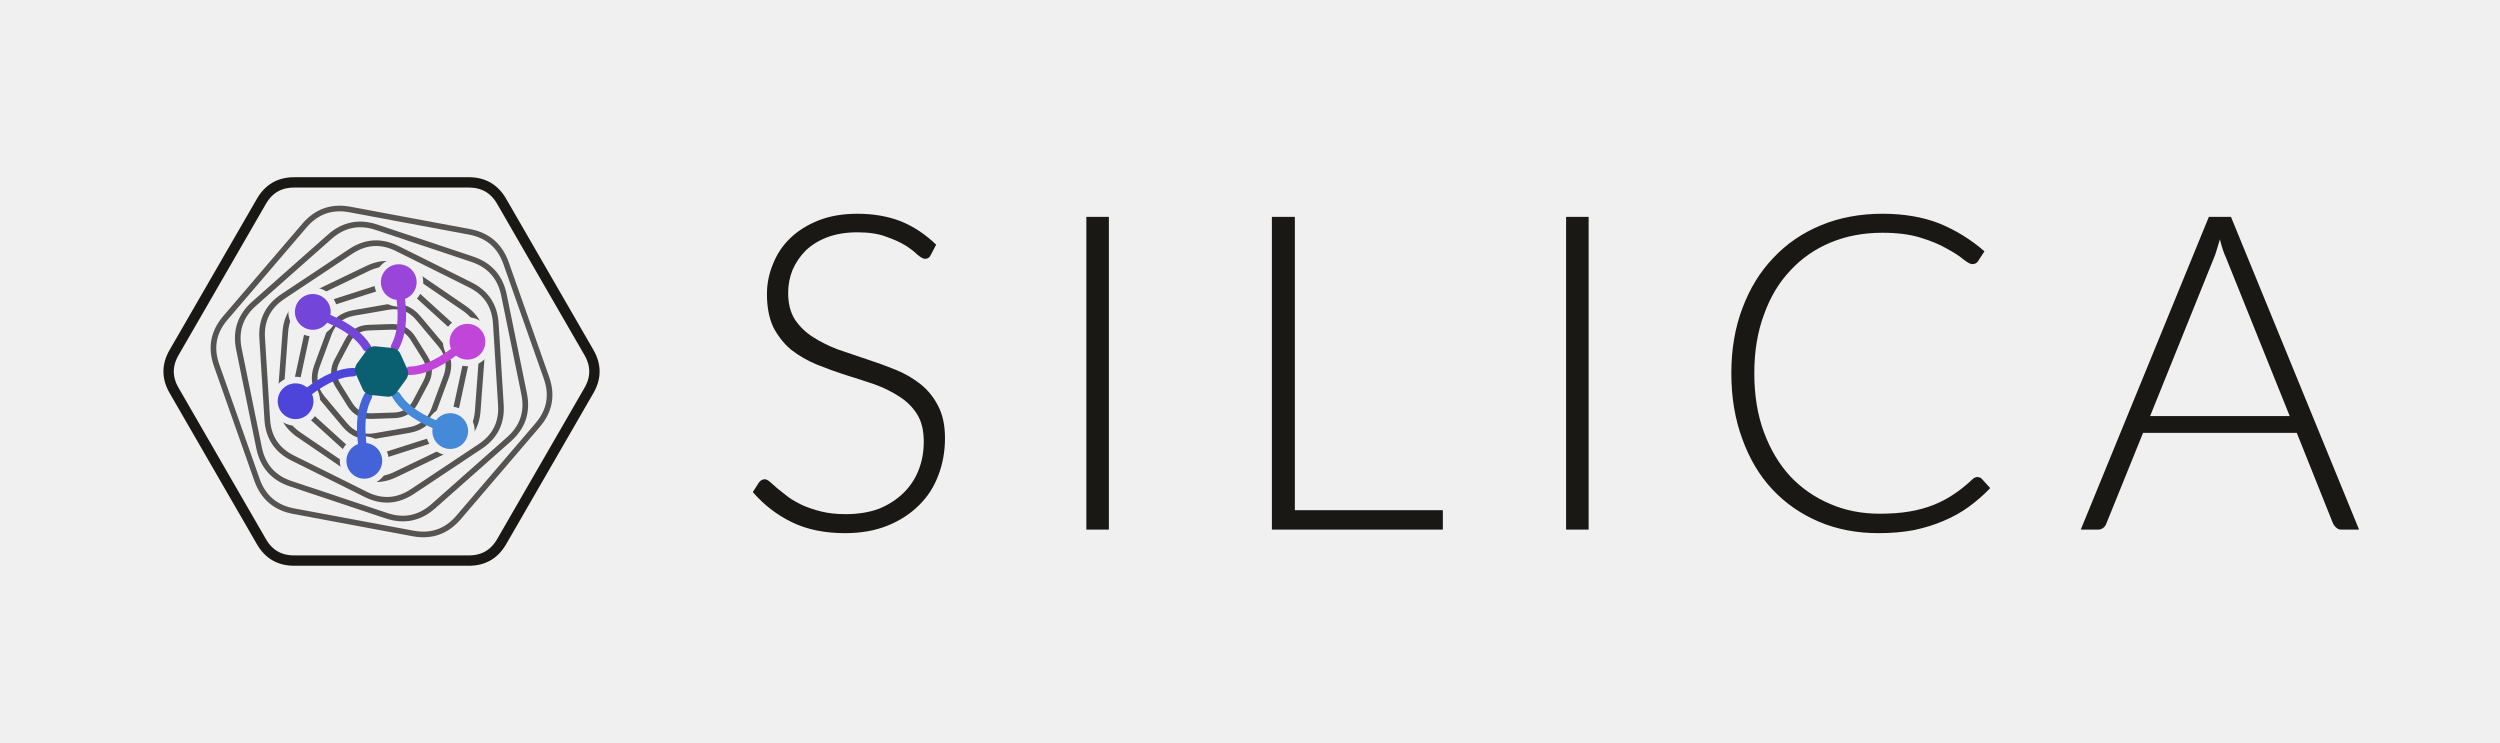
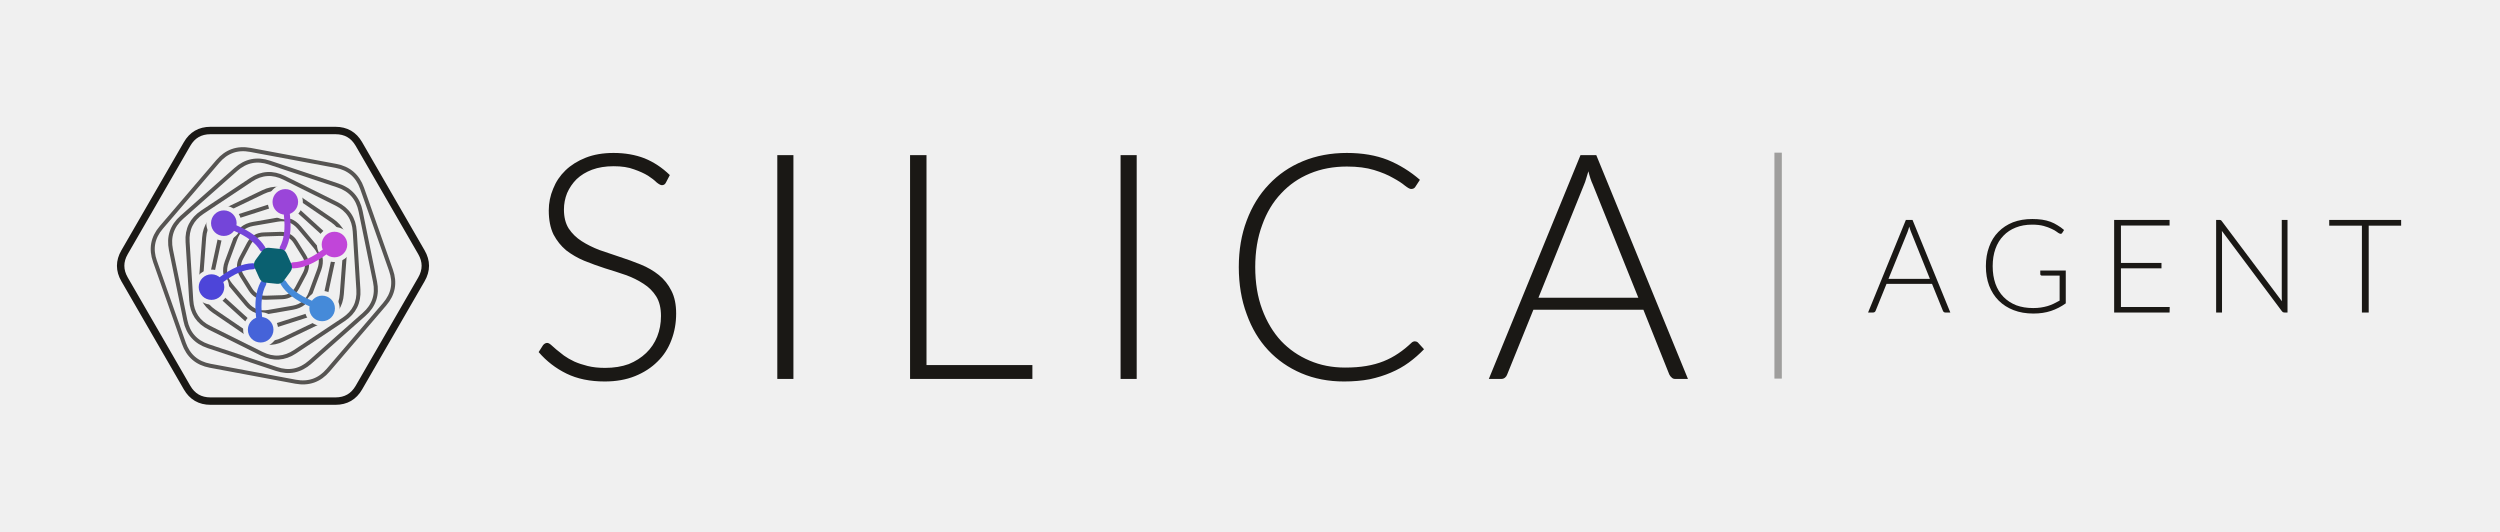
- <svg xmlns="http://www.w3.org/2000/svg" viewBox="0 0 498 148" width="498" height="148" role="img" aria-label="Silica">
+ <svg xmlns="http://www.w3.org/2000/svg" viewBox="0 0 696 148" width="696" height="148" role="img" aria-label="Silica Agent">
  <svg x="28" y="26" width="96" height="96" viewBox="0 0 512 512" color="#1A1815">
    <defs>
      <mask id="mark-h" maskUnits="userSpaceOnUse" x="0" y="0" width="512" height="512">
        <rect width="512" height="512" fill="#fff" />
        <circle cx="329.0" cy="319.3" r="26.0" fill="#000" />
        <circle cx="237.7" cy="350.9" r="26.0" fill="#000" />
        <circle cx="164.7" cy="287.6" r="26.0" fill="#000" />
        <circle cx="183.0" cy="192.7" r="26.0" fill="#000" />
        <circle cx="274.3" cy="161.1" r="26.0" fill="#000" />
        <circle cx="347.3" cy="224.4" r="26.0" fill="#000" />
        <circle cx="256.0" cy="256.0" r="35.0" fill="#000" />
      </mask>
    </defs>
    <path d="M476.4 235.9Q488.0 256.0 476.4 276.1L383.6 436.8Q372.0 456.9 348.8 456.9L163.2 456.9Q140.0 456.9 128.4 436.8L35.6 276.1Q24.0 256.0 35.6 235.9L128.4 75.2Q140.0 55.1 163.2 55.1L348.8 55.1Q372.0 55.1 383.6 75.2Z" fill="none" stroke="currentColor" stroke-width="11" stroke-linejoin="round" />
    <g mask="url(#mark-h)" fill="none" stroke="currentColor" stroke-width="6" stroke-linejoin="round" opacity=".72">
      <path d="M431.2 262.6Q441.1 290.5 421.8 313.0L337.9 411.0Q318.6 433.5 289.6 428.1L162.7 404.4Q133.6 399.0 123.7 371.1L80.8 249.4Q70.9 221.5 90.2 199.0L174.1 101.0Q193.4 78.5 222.4 83.9L349.3 107.6Q378.4 113.0 388.3 140.9Z" />
      <path d="M407.5 279.7Q413.4 308.6 391.3 328.1L311.2 399.0Q289.1 418.6 261.2 409.2L159.7 375.3Q131.8 366.0 125.9 337.1L104.5 232.3Q98.6 203.4 120.7 183.9L200.8 113.0Q222.9 93.4 250.8 102.8L352.3 136.7Q380.2 146.0 386.1 174.9Z" />
      <path d="M382.8 291.5Q384.6 319.8 360.9 335.6L288.7 383.6Q265.0 399.3 239.5 386.7L161.9 348.1Q136.4 335.5 134.6 307.1L129.2 220.5Q127.4 192.2 151.1 176.4L223.3 128.4Q247.0 112.7 272.5 125.3L350.1 163.9Q375.6 176.5 377.4 204.9Z" />
      <path d="M358.2 298.0Q356.2 324.4 332.3 335.9L270.7 365.5Q246.9 376.9 225.0 362.0L168.6 323.5Q146.7 308.6 148.7 282.1L153.8 214.0Q155.8 187.6 179.7 176.1L241.3 146.5Q265.1 135.1 287.0 150.0L343.4 188.5Q365.3 203.4 363.3 229.9Z" />
      <path d="M334.3 299.4Q329.3 322.5 306.8 329.7L257.5 345.5Q235.0 352.7 217.5 336.8L179.3 302.1Q161.8 286.2 166.8 263.1L177.7 212.6Q182.7 189.5 205.2 182.3L254.5 166.5Q277.0 159.3 294.5 175.2L332.7 209.9Q350.2 225.8 345.2 248.9Z" />
      <path d="M311.9 296.2Q305.1 314.8 285.5 318.2L249.2 324.5Q229.6 327.9 216.9 312.7L193.2 284.4Q180.5 269.1 187.3 250.4L200.1 215.8Q206.9 197.2 226.5 193.8L262.8 187.5Q282.4 184.1 295.1 199.3L318.8 227.6Q331.5 242.9 324.7 261.6Z" />
      <path d="M291.9 288.7Q284.7 302.1 269.5 302.6L245.6 303.4Q230.4 303.9 222.4 291.0L209.7 270.7Q201.7 257.8 208.9 244.4L220.1 223.3Q227.3 209.9 242.5 209.4L266.4 208.6Q281.6 208.1 289.6 221.0L302.3 241.3Q310.3 254.2 303.1 267.6Z" />
      <path d="M274.7 277.5Q269.0 285.2 259.5 284.2L246.7 282.9Q237.2 281.9 233.3 273.1L228.1 261.4Q224.2 252.7 229.8 244.9L237.3 234.5Q243.0 226.8 252.5 227.8L265.3 229.1Q274.8 230.1 278.7 238.9L283.9 250.6Q287.8 259.3 282.2 267.1Z" />
    </g>
    <g fill="none" stroke="currentColor" stroke-width="9" stroke-linecap="round">
      <path class="n0" stroke="#458AD9" d="M271.6 281.6 Q282.4 299.3 311.6 311.8" />
      <path class="n1" stroke="#4563D9" d="M241.6 282.3 Q231.7 300.5 235.4 332.0" />
      <path class="n2" stroke="#4D45D9" d="M226.0 256.7 Q205.3 257.2 179.9 276.2" />
      <path class="n3" stroke="#7445D9" d="M240.4 230.4 Q229.6 212.7 200.4 200.2" />
      <path class="n4" stroke="#9A45D9" d="M270.4 229.7 Q280.3 211.5 276.6 180.0" />
      <path class="n5" stroke="#C145D9" d="M286.0 255.3 Q306.7 254.8 332.1 235.8" />
    </g>
    <g fill="currentColor">
      <circle cx="329.0" cy="319.3" r="19.0" class="n0" fill="#458AD9" />
      <circle cx="237.7" cy="350.9" r="19.0" class="n1" fill="#4563D9" />
      <circle cx="164.7" cy="287.6" r="19.0" class="n2" fill="#4D45D9" />
      <circle cx="183.0" cy="192.7" r="19.0" class="n3" fill="#7445D9" />
      <circle cx="274.3" cy="161.1" r="19.0" class="n4" fill="#9A45D9" />
      <circle cx="347.3" cy="224.4" r="19.0" class="n5" fill="#C145D9" />
    </g>
    <path d="M272.1 278.1Q268.2 283.4 261.6 282.7L244.9 281.0Q238.4 280.3 235.7 274.2L228.8 258.9Q226.2 252.9 230.0 247.5L239.9 233.9Q243.8 228.6 250.4 229.3L267.1 231.0Q273.6 231.7 276.3 237.8L283.2 253.1Q285.8 259.1 282.0 264.5Z" class="sig" fill="#0A6070" />
  </svg>
  <g transform="translate(146.0 105.5) scale(0.88)" fill="#1A1815">
    <path d="M44.8 -62.2Q44.4 -61.3 43.5 -61.3Q42.9 -61.3 41.8 -62.2Q40.8 -63.2 39.1 -64.3Q37.3 -65.4 34.7 -66.3Q32.1 -67.3 28.2 -67.3Q24.4 -67.3 21.4 -66.2Q18.5 -65.1 16.5 -63.2Q14.6 -61.3 13.5 -58.8Q12.5 -56.3 12.5 -53.6Q12.5 -50 14 -47.6Q15.6 -45.2 18.1 -43.6Q20.6 -42 23.7 -40.8Q26.9 -39.7 30.2 -38.6Q33.6 -37.5 36.8 -36.2Q40 -34.9 42.5 -32.9Q45 -30.9 46.5 -27.9Q48 -25 48 -20.7Q48 -16.2 46.5 -12.3Q45 -8.3 42.1 -5.5Q39.2 -2.6 35 -0.9Q30.8 0.8 25.4 0.8Q18.4 0.8 13.3 -1.7Q8.2 -4.2 4.5 -8.5L5.9 -10.7Q6.5 -11.4 7.2 -11.4Q7.7 -11.4 8.4 -10.8Q9.1 -10.2 10.1 -9.3Q11.1 -8.5 12.5 -7.4Q13.9 -6.4 15.8 -5.5Q17.6 -4.7 20 -4.1Q22.4 -3.5 25.5 -3.5Q29.7 -3.5 33 -4.7Q36.2 -6 38.5 -8.2Q40.8 -10.4 42 -13.4Q43.2 -16.4 43.2 -19.9Q43.2 -23.7 41.7 -26.1Q40.2 -28.5 37.7 -30.1Q35.1 -31.8 32 -32.9Q28.8 -34 25.5 -35Q22.1 -36.1 18.9 -37.4Q15.8 -38.7 13.2 -40.7Q10.8 -42.7 9.2 -45.7Q7.7 -48.8 7.7 -53.3Q7.7 -56.9 9.1 -60.2Q10.4 -63.5 13 -66Q15.6 -68.5 19.4 -70Q23.2 -71.5 28.2 -71.5Q33.6 -71.5 38 -69.8Q42.4 -68 46 -64.5Z M85.1 0H80V-70.8H85.1Z M160.7 -4.4V0H122V-70.8H127.2V-4.4Z M193.7 0H188.6V-70.8H193.7Z M281.7 -11.9Q282.2 -11.9 282.6 -11.6L284.6 -9.4Q282.4 -7.1 279.8 -5.2Q277.2 -3.3 274.1 -2Q271.1 -0.7 267.4 0.1Q263.7 0.8 259.3 0.8Q251.9 0.8 245.8 -1.8Q239.7 -4.4 235.3 -9.1Q230.9 -13.8 228.5 -20.5Q226 -27.2 226 -35.4Q226 -43.5 228.5 -50.1Q231 -56.8 235.5 -61.5Q240 -66.3 246.3 -68.9Q252.6 -71.5 260.2 -71.5Q267.5 -71.5 273.1 -69.3Q278.7 -67 283.3 -63L281.8 -60.7Q281.4 -60.1 280.5 -60.1Q279.9 -60.1 278.5 -61.2Q277.2 -62.3 274.8 -63.6Q272.4 -65 268.8 -66.1Q265.2 -67.2 260.2 -67.2Q253.8 -67.2 248.5 -65Q243.2 -62.8 239.4 -58.7Q235.5 -54.6 233.4 -48.7Q231.2 -42.8 231.2 -35.4Q231.2 -27.9 233.4 -22Q235.6 -16.1 239.4 -12Q243.2 -8 248.4 -5.8Q253.5 -3.6 259.6 -3.6Q263.4 -3.6 266.3 -4.1Q269.3 -4.6 271.8 -5.6Q274.3 -6.6 276.5 -8.1Q278.6 -9.5 280.7 -11.5Q280.9 -11.7 281.2 -11.8Q281.4 -11.9 281.7 -11.9Z M352.4 -25.7 338 -61.5Q337.2 -63.2 336.6 -65.7Q336.2 -64.5 335.9 -63.4Q335.6 -62.3 335.2 -61.4L320.8 -25.7ZM368.1 0H364.1Q363.4 0 363 -0.4Q362.5 -0.8 362.2 -1.4L354 -21.9H319.2L310.9 -1.4Q310.7 -0.8 310.2 -0.4Q309.7 0 309 0H305.1L334.1 -70.8H339.1Z" />
  </g>
+   <rect x="494.0" y="42.5" width="2.06" height="62.9" fill="#1A1815" opacity="0.38" />
+   <g transform="translate(519.6 87.0) scale(0.364)" fill="#1A1815">
+     <path d="M48.6 -25.7 34.2 -61.5Q33.5 -63.2 32.8 -65.7Q32.5 -64.5 32.1 -63.4Q31.8 -62.3 31.4 -61.4L16.9 -25.7ZM64.2 0H60.3Q59.6 0 59.2 -0.4Q58.7 -0.8 58.5 -1.4L50.2 -21.9H15.4L7.1 -1.4Q6.9 -0.8 6.4 -0.4Q5.9 0 5.2 0H1.3L30.2 -70.8H35.3Z M152.5 -32.1V-7Q147.2 -3.2 141.2 -1.2Q135.2 0.8 127.7 0.8Q119.3 0.8 112.6 -1.8Q105.9 -4.4 101.2 -9.1Q96.5 -13.8 93.9 -20.5Q91.4 -27.2 91.4 -35.4Q91.4 -43.6 93.9 -50.3Q96.3 -57 101 -61.7Q105.6 -66.4 112.1 -69Q118.7 -71.5 126.9 -71.5Q130.9 -71.5 134.4 -71Q137.8 -70.5 140.8 -69.4Q143.7 -68.3 146.2 -66.7Q148.8 -65.2 151.2 -63.1L149.8 -60.9Q149.1 -59.7 147.7 -60.4Q146.9 -60.7 145.5 -61.8Q144.1 -62.9 141.6 -64Q139.2 -65.2 135.6 -66.2Q131.9 -67.2 126.8 -67.2Q119.8 -67.2 114.3 -65Q108.7 -62.8 104.8 -58.7Q100.8 -54.6 98.7 -48.7Q96.6 -42.8 96.6 -35.4Q96.6 -28 98.7 -22Q100.8 -16.1 104.9 -11.9Q108.9 -7.8 114.7 -5.5Q120.4 -3.4 127.6 -3.4Q130.8 -3.4 133.4 -3.8Q136.1 -4.2 138.5 -4.9Q140.9 -5.6 143.2 -6.7Q145.5 -7.8 147.8 -9.1V-28.2H134.3Q133.8 -28.2 133.4 -28.5Q133 -28.9 133 -29.3V-32.1Z M232 -4.2 231.9 0H189.5V-70.8H231.9V-66.5H194.7V-37.9H225.7V-33.8H194.7V-4.2Z M322.1 -70.8V0H319.7Q319.1 0 318.6 -0.2Q318.2 -0.5 317.8 -1L271.9 -62.4Q272 -60.9 272 -59.6V0H267.5V-70.8H270.1Q270.8 -70.8 271.1 -70.6Q271.5 -70.4 271.9 -69.8L317.8 -8.6Q317.7 -10.1 317.7 -11.4V-70.8Z M409 -66.4H384.2V0H379V-66.4H354V-70.8H409Z" />
+   </g>
</svg>
